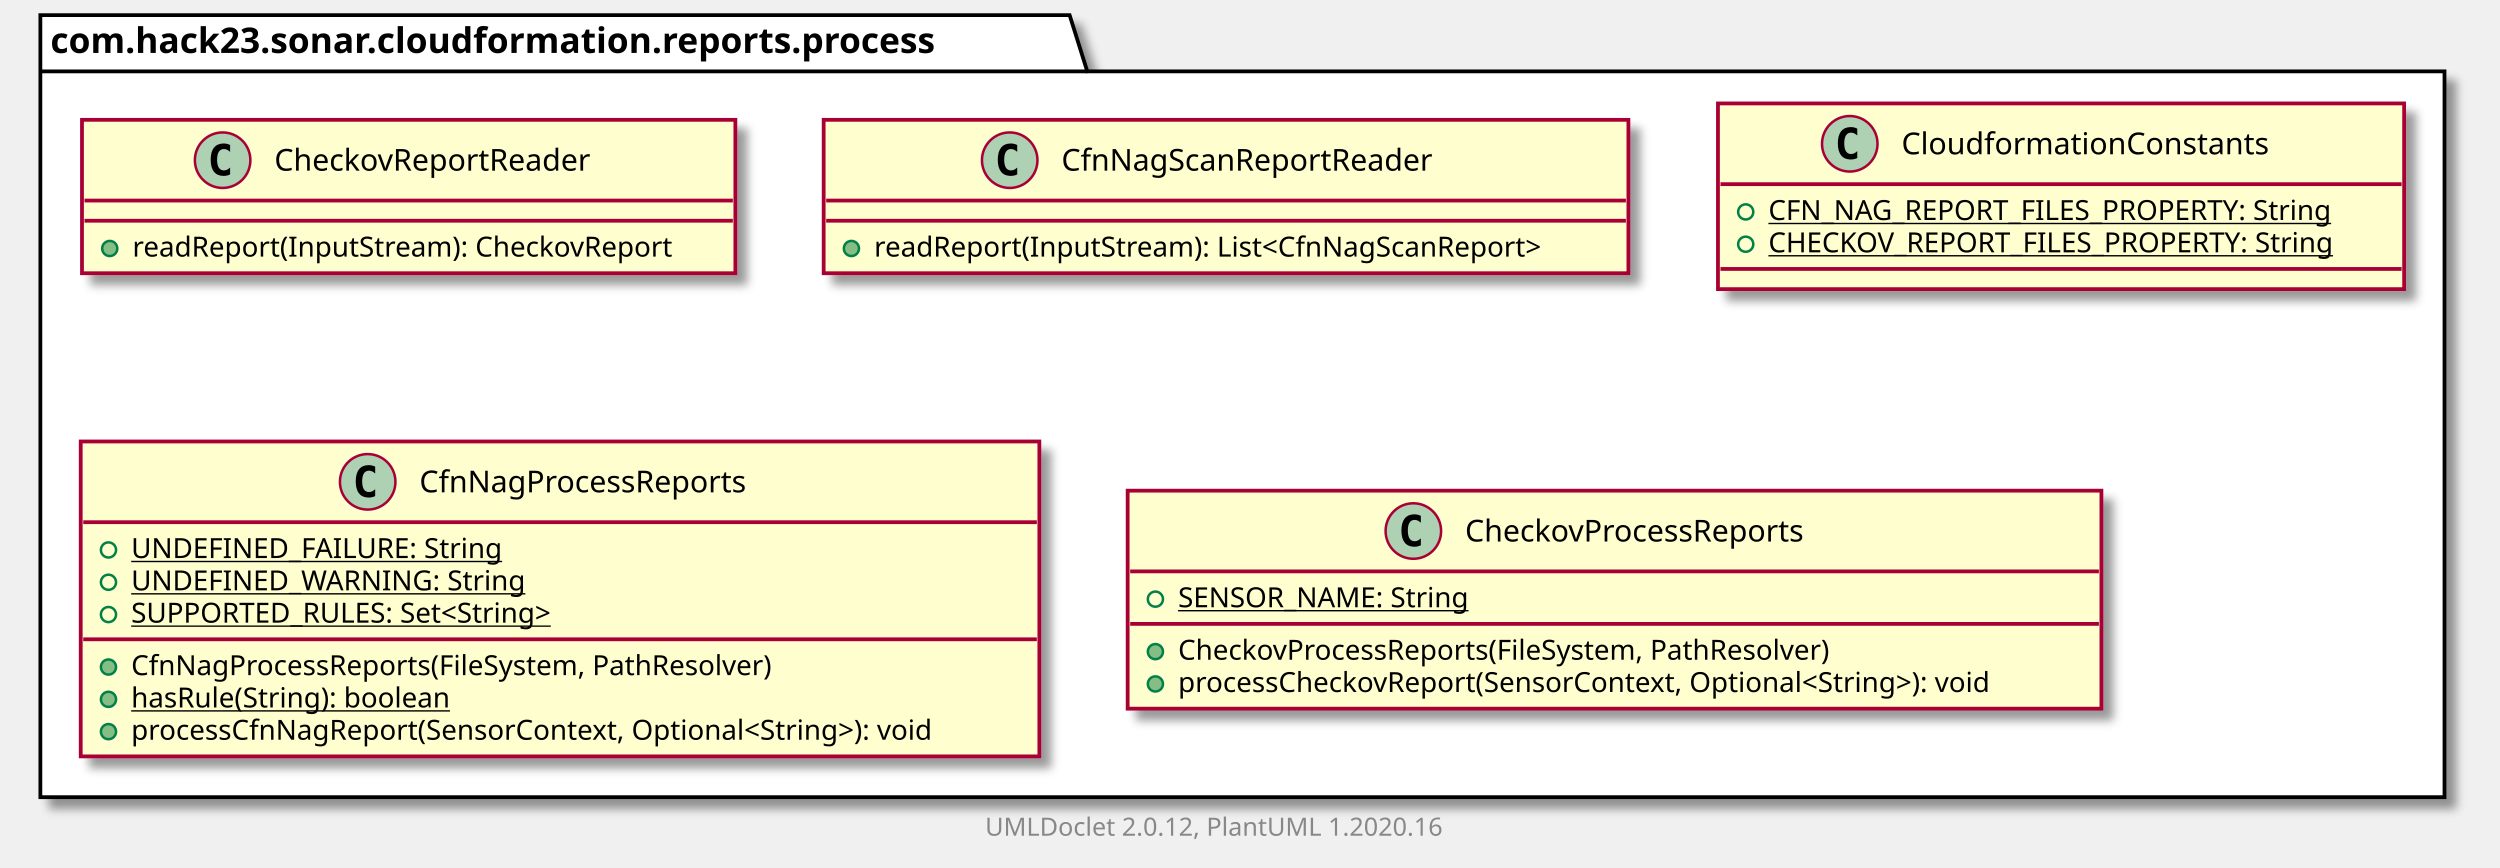
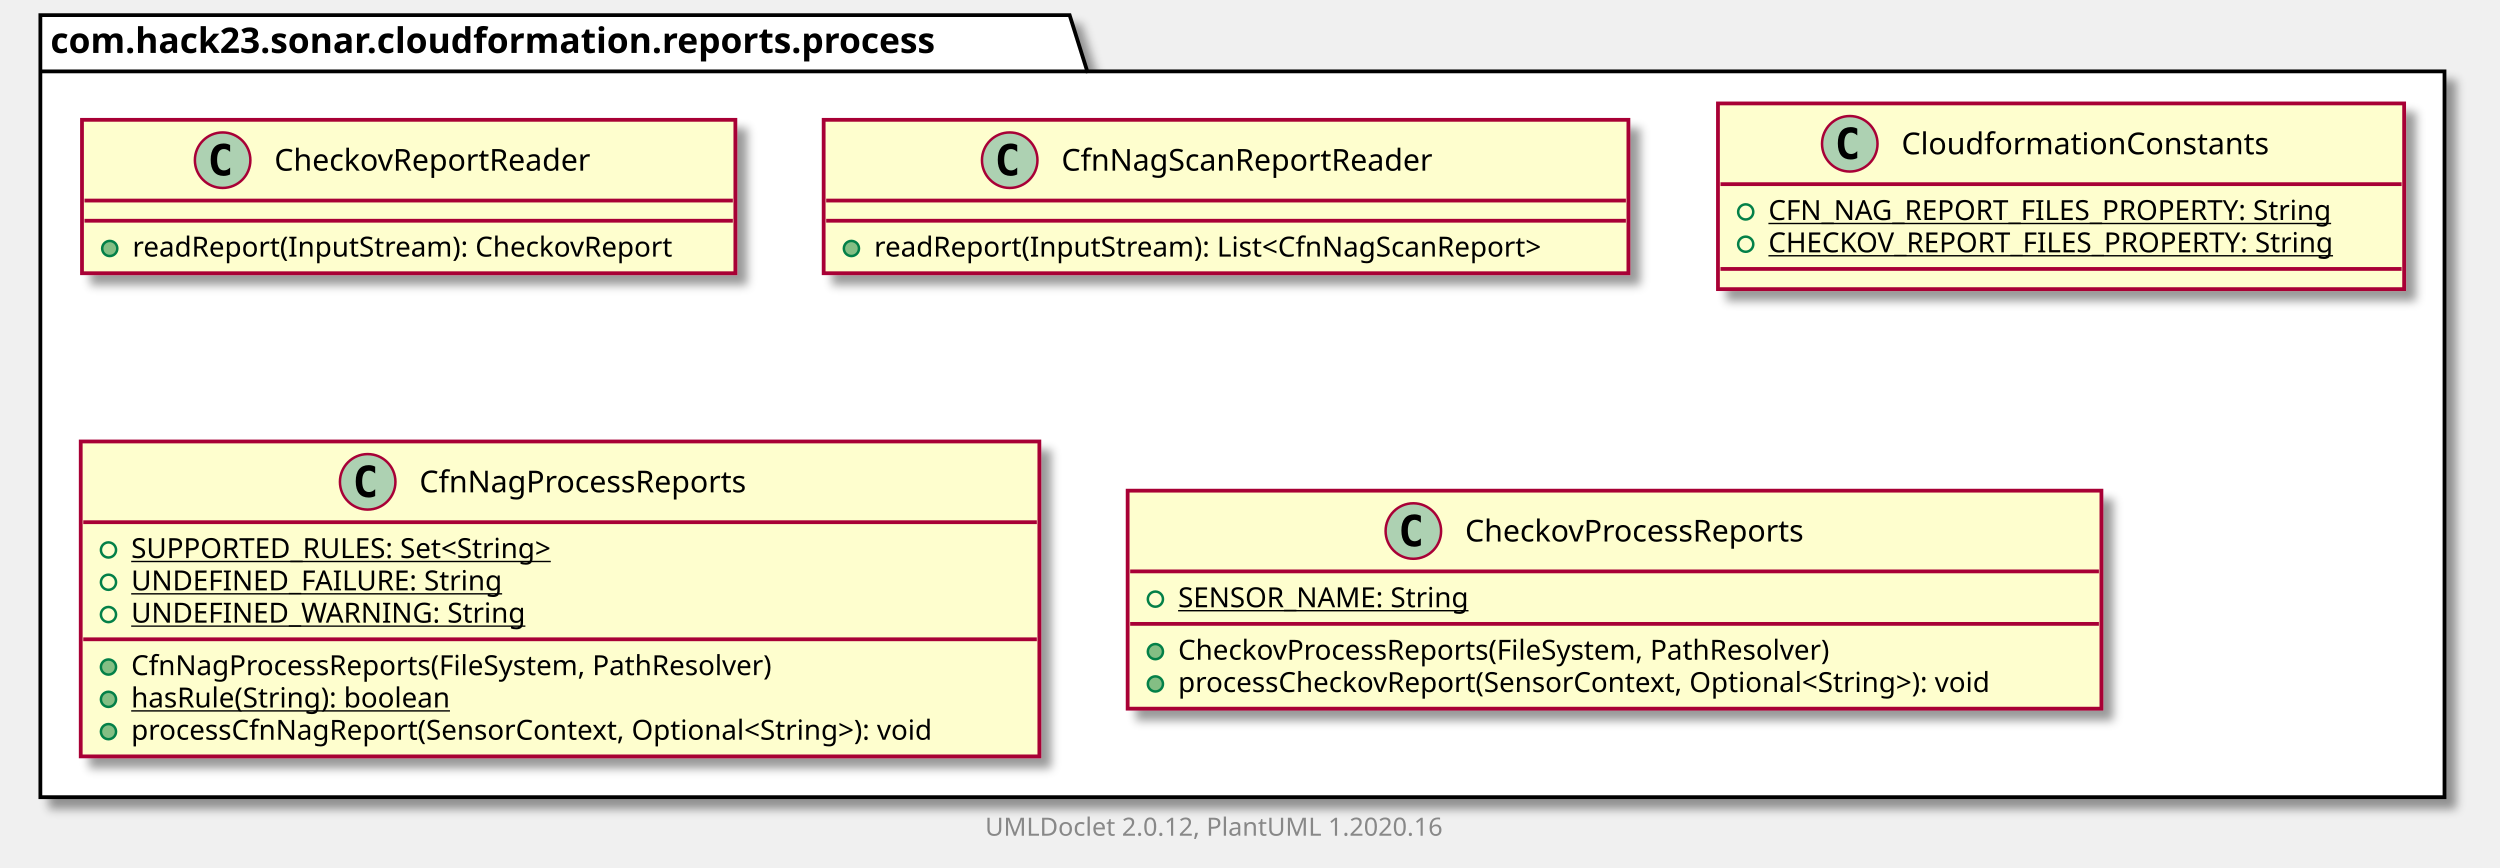
<svg xmlns="http://www.w3.org/2000/svg" xmlns:xlink="http://www.w3.org/1999/xlink" contentScriptType="application/ecmascript" contentStyleType="text/css" height="344px" preserveAspectRatio="none" style="width:991px;height:344px;" version="1.1" viewBox="0 0 991 344" width="991px" zoomAndPan="magnify">
  <defs>
-     <filter height="300%" id="fgd7klvckrtp9" width="300%" x="-1" y="-1">
+     <filter height="300%" id="fq2ksn14codp9" width="300%" x="-1" y="-1">
      <feGaussianBlur result="blurOut" stdDeviation="2.0" />
      <feColorMatrix in="blurOut" result="blurOut2" type="matrix" values="0 0 0 0 0 0 0 0 0 0 0 0 0 0 0 0 0 0 .4 0" />
      <feOffset dx="4.0" dy="4.0" in="blurOut2" result="blurOut3" />
      <feBlend in="SourceGraphic" in2="blurOut3" mode="normal" />
    </filter>
  </defs>
  <g>
-     <polygon fill="#FFFFFF" filter="url(#fgd7klvckrtp9)" points="16,6,424,6,431,28.297,969,28.297,969,316,16,316,16,6" style="stroke: #000000; stroke-width: 1.5;" />
+     <polygon fill="#FFFFFF" filter="url(#fq2ksn14codp9)" points="16,6,424,6,431,28.297,969,28.297,969,316,16,316,16,6" style="stroke: #000000; stroke-width: 1.5;" />
    <line style="stroke: #000000; stroke-width: 1.5;" x1="16" x2="431" y1="28.297" y2="28.297" />
    <text fill="#000000" font-family="sans-serif" font-size="14" font-weight="bold" lengthAdjust="spacingAndGlyphs" textLength="402" x="20" y="20.995">com.hack23.sonar.cloudformation.reports.process</text>
    <a href="CheckovReportReader.html" target="_top" title="CheckovReportReader.html" xlink:actuate="onRequest" xlink:href="CheckovReportReader.html" xlink:show="new" xlink:title="CheckovReportReader.html" xlink:type="simple">
-       <rect codeLine="3" fill="#FEFECE" filter="url(#fgd7klvckrtp9)" height="60.805" id="com.hack23.sonar.cloudformation.reports.process.CheckovReportReader" style="stroke: #A80036; stroke-width: 1.5;" width="259" x="32.5" y="47.5" />
+       <rect codeLine="3" fill="#FEFECE" filter="url(#fq2ksn14codp9)" height="60.805" id="com.hack23.sonar.cloudformation.reports.process.CheckovReportReader" style="stroke: #A80036; stroke-width: 1.5;" width="259" x="32.5" y="47.5" />
      <ellipse cx="88.25" cy="63.5" fill="#ADD1B2" rx="11" ry="11" style="stroke: #A80036; stroke-width: 1.0;" />
      <path d="M91.219,69.141 Q90.641,69.438 90,69.578 Q89.359,69.734 88.656,69.734 Q86.156,69.734 84.828,68.094 Q83.516,66.438 83.516,63.312 Q83.516,60.188 84.828,58.531 Q86.156,56.875 88.656,56.875 Q89.359,56.875 90,57.031 Q90.656,57.188 91.219,57.484 L91.219,60.203 Q90.594,59.625 90,59.359 Q89.406,59.078 88.781,59.078 Q87.438,59.078 86.75,60.156 Q86.062,61.219 86.062,63.312 Q86.062,65.406 86.75,66.484 Q87.438,67.547 88.781,67.547 Q89.406,67.547 90,67.281 Q90.594,67 91.219,66.422 L91.219,69.141 Z " />
      <text fill="#000000" font-family="sans-serif" font-size="12" lengthAdjust="spacingAndGlyphs" textLength="139" x="108.75" y="67.654">CheckovReportReader</text>
      <line style="stroke: #A80036; stroke-width: 1.5;" x1="33.5" x2="290.5" y1="79.5" y2="79.5" />
      <line style="stroke: #A80036; stroke-width: 1.5;" x1="33.5" x2="290.5" y1="87.5" y2="87.5" />
      <ellipse cx="43.5" cy="98.5" fill="#84BE84" rx="3" ry="3" style="stroke: #038048; stroke-width: 1.0;" />
      <text fill="#000000" font-family="sans-serif" font-size="11" lengthAdjust="spacingAndGlyphs" textLength="233" x="52.5" y="101.71">readReport(InputStream): CheckovReport</text>
    </a>
    <a href="CfnNagScanReportReader.html" target="_top" title="CfnNagScanReportReader.html" xlink:actuate="onRequest" xlink:href="CfnNagScanReportReader.html" xlink:show="new" xlink:title="CfnNagScanReportReader.html" xlink:type="simple">
-       <rect codeLine="7" fill="#FEFECE" filter="url(#fgd7klvckrtp9)" height="60.805" id="com.hack23.sonar.cloudformation.reports.process.CfnNagScanReportReader" style="stroke: #A80036; stroke-width: 1.5;" width="319" x="326.5" y="47.5" />
+       <rect codeLine="7" fill="#FEFECE" filter="url(#fq2ksn14codp9)" height="60.805" id="com.hack23.sonar.cloudformation.reports.process.CfnNagScanReportReader" style="stroke: #A80036; stroke-width: 1.5;" width="319" x="326.5" y="47.5" />
      <ellipse cx="400.25" cy="63.5" fill="#ADD1B2" rx="11" ry="11" style="stroke: #A80036; stroke-width: 1.0;" />
      <path d="M403.219,69.141 Q402.641,69.438 402,69.578 Q401.359,69.734 400.656,69.734 Q398.156,69.734 396.828,68.094 Q395.516,66.438 395.516,63.312 Q395.516,60.188 396.828,58.531 Q398.156,56.875 400.656,56.875 Q401.359,56.875 402,57.031 Q402.656,57.188 403.219,57.484 L403.219,60.203 Q402.594,59.625 402,59.359 Q401.406,59.078 400.781,59.078 Q399.438,59.078 398.75,60.156 Q398.062,61.219 398.062,63.312 Q398.062,65.406 398.75,66.484 Q399.438,67.547 400.781,67.547 Q401.406,67.547 402,67.281 Q402.594,67 403.219,66.422 L403.219,69.141 Z " />
      <text fill="#000000" font-family="sans-serif" font-size="12" lengthAdjust="spacingAndGlyphs" textLength="163" x="420.75" y="67.654">CfnNagScanReportReader</text>
      <line style="stroke: #A80036; stroke-width: 1.5;" x1="327.5" x2="644.5" y1="79.5" y2="79.5" />
      <line style="stroke: #A80036; stroke-width: 1.5;" x1="327.5" x2="644.5" y1="87.5" y2="87.5" />
      <ellipse cx="337.5" cy="98.5" fill="#84BE84" rx="3" ry="3" style="stroke: #038048; stroke-width: 1.0;" />
      <text fill="#000000" font-family="sans-serif" font-size="11" lengthAdjust="spacingAndGlyphs" textLength="293" x="346.5" y="101.71">readReport(InputStream): List&lt;CfnNagScanReport&gt;</text>
    </a>
    <a href="CloudformationConstants.html" target="_top" title="CloudformationConstants.html" xlink:actuate="onRequest" xlink:href="CloudformationConstants.html" xlink:show="new" xlink:title="CloudformationConstants.html" xlink:type="simple">
-       <rect codeLine="11" fill="#FEFECE" filter="url(#fgd7klvckrtp9)" height="73.609" id="com.hack23.sonar.cloudformation.reports.process.CloudformationConstants" style="stroke: #A80036; stroke-width: 1.5;" width="272" x="681" y="41" />
+       <rect codeLine="11" fill="#FEFECE" filter="url(#fq2ksn14codp9)" height="73.609" id="com.hack23.sonar.cloudformation.reports.process.CloudformationConstants" style="stroke: #A80036; stroke-width: 1.5;" width="272" x="681" y="41" />
      <ellipse cx="733.25" cy="57" fill="#ADD1B2" rx="11" ry="11" style="stroke: #A80036; stroke-width: 1.0;" />
      <path d="M736.219,62.641 Q735.641,62.938 735,63.078 Q734.359,63.234 733.656,63.234 Q731.156,63.234 729.828,61.594 Q728.516,59.938 728.516,56.812 Q728.516,53.688 729.828,52.031 Q731.156,50.375 733.656,50.375 Q734.359,50.375 735,50.531 Q735.656,50.688 736.219,50.984 L736.219,53.703 Q735.594,53.125 735,52.859 Q734.406,52.578 733.781,52.578 Q732.438,52.578 731.75,53.656 Q731.062,54.719 731.062,56.812 Q731.062,58.906 731.75,59.984 Q732.438,61.047 733.781,61.047 Q734.406,61.047 735,60.781 Q735.594,60.5 736.219,59.922 L736.219,62.641 Z " />
      <text fill="#000000" font-family="sans-serif" font-size="12" lengthAdjust="spacingAndGlyphs" textLength="159" x="753.75" y="61.154">CloudformationConstants</text>
      <line style="stroke: #A80036; stroke-width: 1.5;" x1="682" x2="952" y1="73" y2="73" />
      <ellipse cx="692" cy="84" fill="none" rx="3" ry="3" style="stroke: #038048; stroke-width: 1.0;" />
      <text fill="#000000" font-family="sans-serif" font-size="11" lengthAdjust="spacingAndGlyphs" text-decoration="underline" textLength="244" x="701" y="87.21">CFN_NAG_REPORT_FILES_PROPERTY: String</text>
      <ellipse cx="692" cy="96.805" fill="none" rx="3" ry="3" style="stroke: #038048; stroke-width: 1.0;" />
      <text fill="#000000" font-family="sans-serif" font-size="11" lengthAdjust="spacingAndGlyphs" text-decoration="underline" textLength="246" x="701" y="100.015">CHECKOV_REPORT_FILES_PROPERTY: String</text>
      <line style="stroke: #A80036; stroke-width: 1.5;" x1="682" x2="952" y1="106.609" y2="106.609" />
    </a>
    <a href="CfnNagProcessReports.html" target="_top" title="CfnNagProcessReports.html" xlink:actuate="onRequest" xlink:href="CfnNagProcessReports.html" xlink:show="new" xlink:title="CfnNagProcessReports.html" xlink:type="simple">
-       <rect codeLine="16" fill="#FEFECE" filter="url(#fgd7klvckrtp9)" height="124.828" id="com.hack23.sonar.cloudformation.reports.process.CfnNagProcessReports" style="stroke: #A80036; stroke-width: 1.5;" width="380" x="32" y="175" />
+       <rect codeLine="16" fill="#FEFECE" filter="url(#fq2ksn14codp9)" height="124.828" id="com.hack23.sonar.cloudformation.reports.process.CfnNagProcessReports" style="stroke: #A80036; stroke-width: 1.5;" width="380" x="32" y="175" />
      <ellipse cx="145.75" cy="191" fill="#ADD1B2" rx="11" ry="11" style="stroke: #A80036; stroke-width: 1.0;" />
      <path d="M148.719,196.641 Q148.141,196.938 147.5,197.078 Q146.859,197.234 146.156,197.234 Q143.656,197.234 142.328,195.594 Q141.016,193.938 141.016,190.812 Q141.016,187.688 142.328,186.031 Q143.656,184.375 146.156,184.375 Q146.859,184.375 147.5,184.531 Q148.156,184.688 148.719,184.984 L148.719,187.703 Q148.094,187.125 147.5,186.859 Q146.906,186.578 146.281,186.578 Q144.938,186.578 144.25,187.656 Q143.562,188.719 143.562,190.812 Q143.562,192.906 144.25,193.984 Q144.938,195.047 146.281,195.047 Q146.906,195.047 147.5,194.781 Q148.094,194.5 148.719,193.922 L148.719,196.641 Z " />
      <text fill="#000000" font-family="sans-serif" font-size="12" lengthAdjust="spacingAndGlyphs" textLength="144" x="166.25" y="195.154">CfnNagProcessReports</text>
      <line style="stroke: #A80036; stroke-width: 1.5;" x1="33" x2="411" y1="207" y2="207" />
      <ellipse cx="43" cy="218" fill="none" rx="3" ry="3" style="stroke: #038048; stroke-width: 1.0;" />
-       <text fill="#000000" font-family="sans-serif" font-size="11" lengthAdjust="spacingAndGlyphs" text-decoration="underline" textLength="155" x="52" y="221.21">UNDEFINED_FAILURE: String</text>
+       <text fill="#000000" font-family="sans-serif" font-size="11" lengthAdjust="spacingAndGlyphs" text-decoration="underline" textLength="189" x="52" y="221.21">SUPPORTED_RULES: Set&lt;String&gt;</text>
      <ellipse cx="43" cy="230.805" fill="none" rx="3" ry="3" style="stroke: #038048; stroke-width: 1.0;" />
-       <text fill="#000000" font-family="sans-serif" font-size="11" lengthAdjust="spacingAndGlyphs" text-decoration="underline" textLength="162" x="52" y="234.015">UNDEFINED_WARNING: String</text>
+       <text fill="#000000" font-family="sans-serif" font-size="11" lengthAdjust="spacingAndGlyphs" text-decoration="underline" textLength="155" x="52" y="234.015">UNDEFINED_FAILURE: String</text>
      <ellipse cx="43" cy="243.609" fill="none" rx="3" ry="3" style="stroke: #038048; stroke-width: 1.0;" />
-       <text fill="#000000" font-family="sans-serif" font-size="11" lengthAdjust="spacingAndGlyphs" text-decoration="underline" textLength="189" x="52" y="246.82">SUPPORTED_RULES: Set&lt;String&gt;</text>
+       <text fill="#000000" font-family="sans-serif" font-size="11" lengthAdjust="spacingAndGlyphs" text-decoration="underline" textLength="162" x="52" y="246.82">UNDEFINED_WARNING: String</text>
      <line style="stroke: #A80036; stroke-width: 1.5;" x1="33" x2="411" y1="253.414" y2="253.414" />
      <ellipse cx="43" cy="264.414" fill="#84BE84" rx="3" ry="3" style="stroke: #038048; stroke-width: 1.0;" />
      <text fill="#000000" font-family="sans-serif" font-size="11" lengthAdjust="spacingAndGlyphs" textLength="283" x="52" y="267.625">CfnNagProcessReports(FileSystem, PathResolver)</text>
      <ellipse cx="43" cy="277.219" fill="#84BE84" rx="3" ry="3" style="stroke: #038048; stroke-width: 1.0;" />
      <text fill="#000000" font-family="sans-serif" font-size="11" lengthAdjust="spacingAndGlyphs" text-decoration="underline" textLength="140" x="52" y="280.429">hasRule(String): boolean</text>
      <ellipse cx="43" cy="290.023" fill="#84BE84" rx="3" ry="3" style="stroke: #038048; stroke-width: 1.0;" />
      <text fill="#000000" font-family="sans-serif" font-size="11" lengthAdjust="spacingAndGlyphs" textLength="354" x="52" y="293.234">processCfnNagReport(SensorContext, Optional&lt;String&gt;): void</text>
    </a>
    <a href="CheckovProcessReports.html" target="_top" title="CheckovProcessReports.html" xlink:actuate="onRequest" xlink:href="CheckovProcessReports.html" xlink:show="new" xlink:title="CheckovProcessReports.html" xlink:type="simple">
-       <rect codeLine="25" fill="#FEFECE" filter="url(#fgd7klvckrtp9)" height="86.414" id="com.hack23.sonar.cloudformation.reports.process.CheckovProcessReports" style="stroke: #A80036; stroke-width: 1.5;" width="386" x="447" y="194.5" />
+       <rect codeLine="25" fill="#FEFECE" filter="url(#fq2ksn14codp9)" height="86.414" id="com.hack23.sonar.cloudformation.reports.process.CheckovProcessReports" style="stroke: #A80036; stroke-width: 1.5;" width="386" x="447" y="194.5" />
      <ellipse cx="560.25" cy="210.5" fill="#ADD1B2" rx="11" ry="11" style="stroke: #A80036; stroke-width: 1.0;" />
      <path d="M563.219,216.141 Q562.641,216.438 562,216.578 Q561.359,216.734 560.656,216.734 Q558.156,216.734 556.828,215.094 Q555.516,213.438 555.516,210.312 Q555.516,207.188 556.828,205.531 Q558.156,203.875 560.656,203.875 Q561.359,203.875 562,204.031 Q562.656,204.188 563.219,204.484 L563.219,207.203 Q562.594,206.625 562,206.359 Q561.406,206.078 560.781,206.078 Q559.438,206.078 558.75,207.156 Q558.062,208.219 558.062,210.312 Q558.062,212.406 558.75,213.484 Q559.438,214.547 560.781,214.547 Q561.406,214.547 562,214.281 Q562.594,214 563.219,213.422 L563.219,216.141 Z " />
      <text fill="#000000" font-family="sans-serif" font-size="12" lengthAdjust="spacingAndGlyphs" textLength="151" x="580.75" y="214.654">CheckovProcessReports</text>
      <line style="stroke: #A80036; stroke-width: 1.5;" x1="448" x2="832" y1="226.5" y2="226.5" />
      <ellipse cx="458" cy="237.5" fill="none" rx="3" ry="3" style="stroke: #038048; stroke-width: 1.0;" />
      <text fill="#000000" font-family="sans-serif" font-size="11" lengthAdjust="spacingAndGlyphs" text-decoration="underline" textLength="126" x="467" y="240.71">SENSOR_NAME: String</text>
      <line style="stroke: #A80036; stroke-width: 1.5;" x1="448" x2="832" y1="247.305" y2="247.305" />
      <ellipse cx="458" cy="258.305" fill="#84BE84" rx="3" ry="3" style="stroke: #038048; stroke-width: 1.0;" />
      <text fill="#000000" font-family="sans-serif" font-size="11" lengthAdjust="spacingAndGlyphs" textLength="289" x="467" y="261.515">CheckovProcessReports(FileSystem, PathResolver)</text>
      <ellipse cx="458" cy="271.109" fill="#84BE84" rx="3" ry="3" style="stroke: #038048; stroke-width: 1.0;" />
      <text fill="#000000" font-family="sans-serif" font-size="11" lengthAdjust="spacingAndGlyphs" textLength="360" x="467" y="274.32">processCheckovReport(SensorContext, Optional&lt;String&gt;): void</text>
    </a>
    <text fill="#888888" font-family="sans-serif" font-size="10" lengthAdjust="spacingAndGlyphs" textLength="192" x="390.5" y="331.282">UMLDoclet 2.0.12, PlantUML 1.2020.16</text>
  </g>
</svg>
